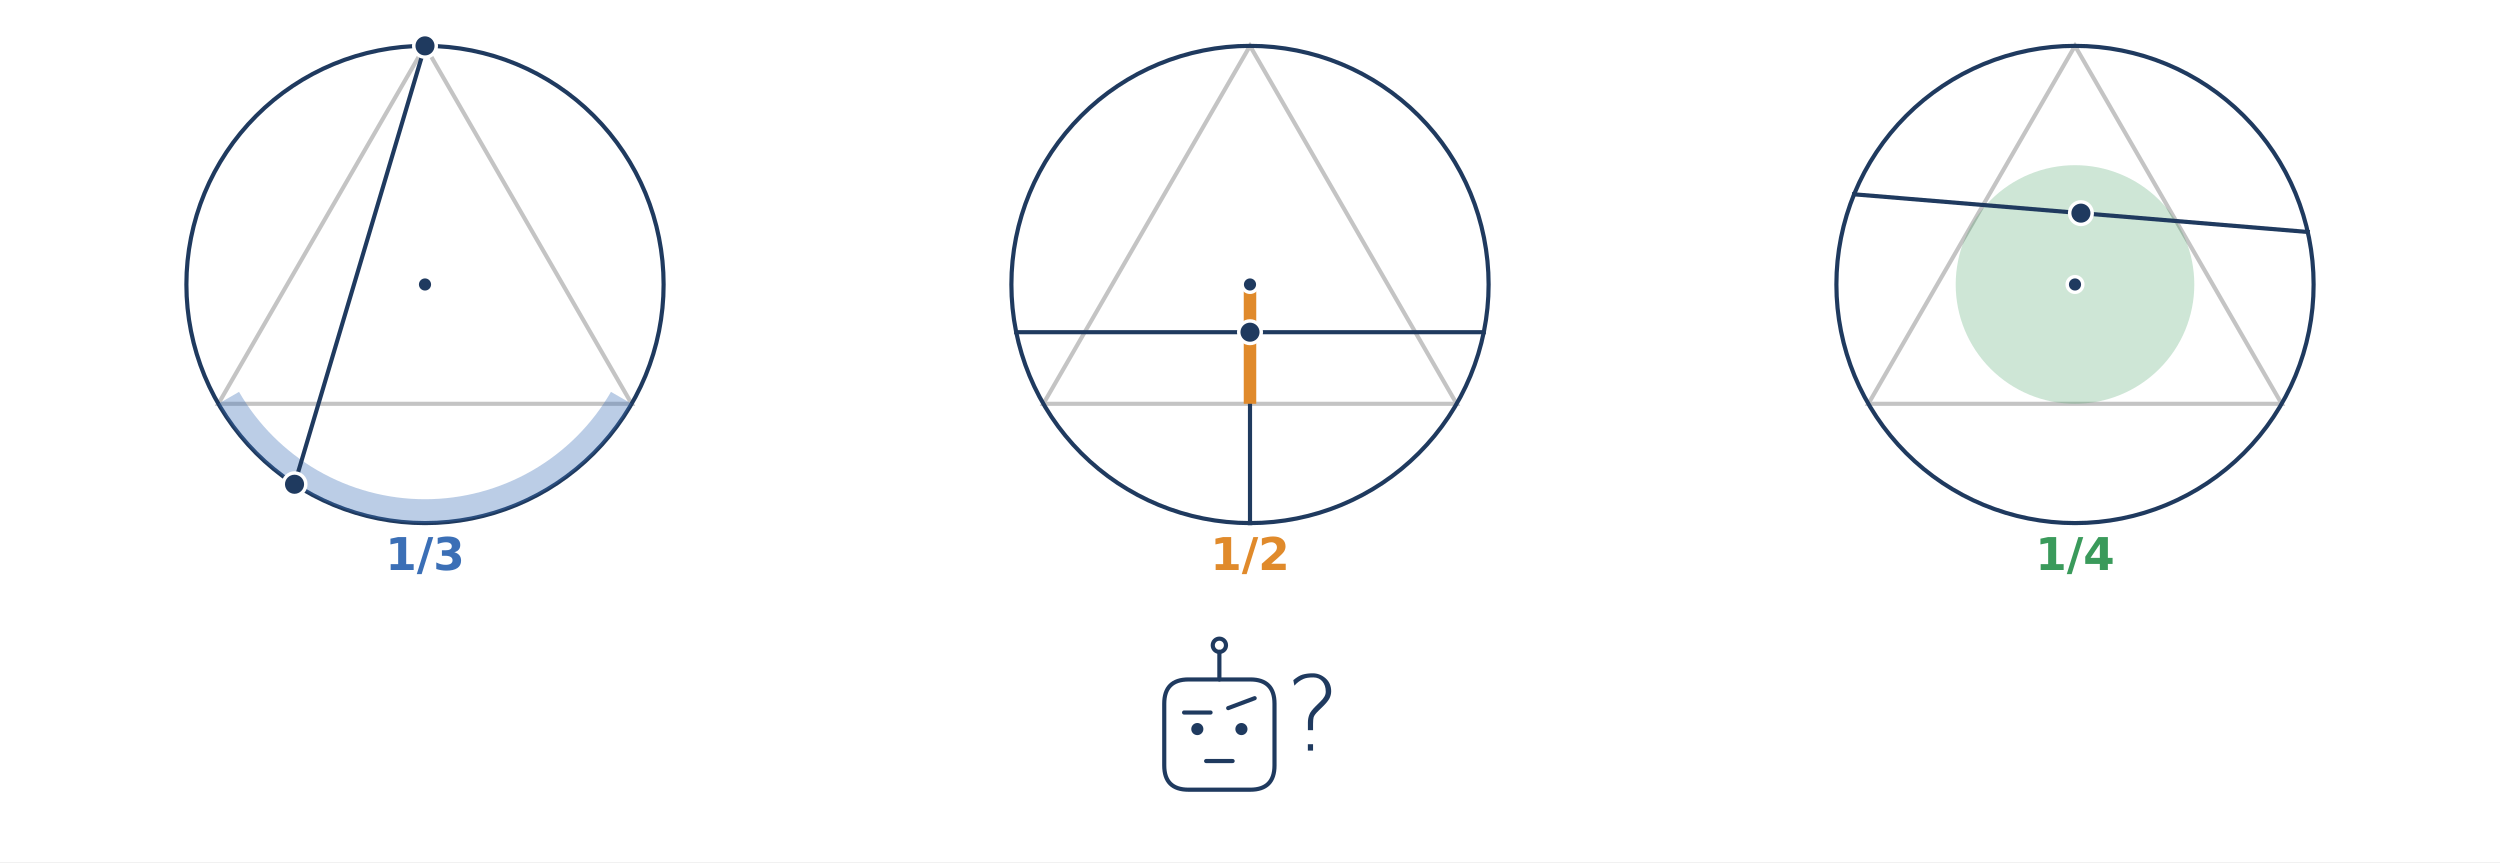
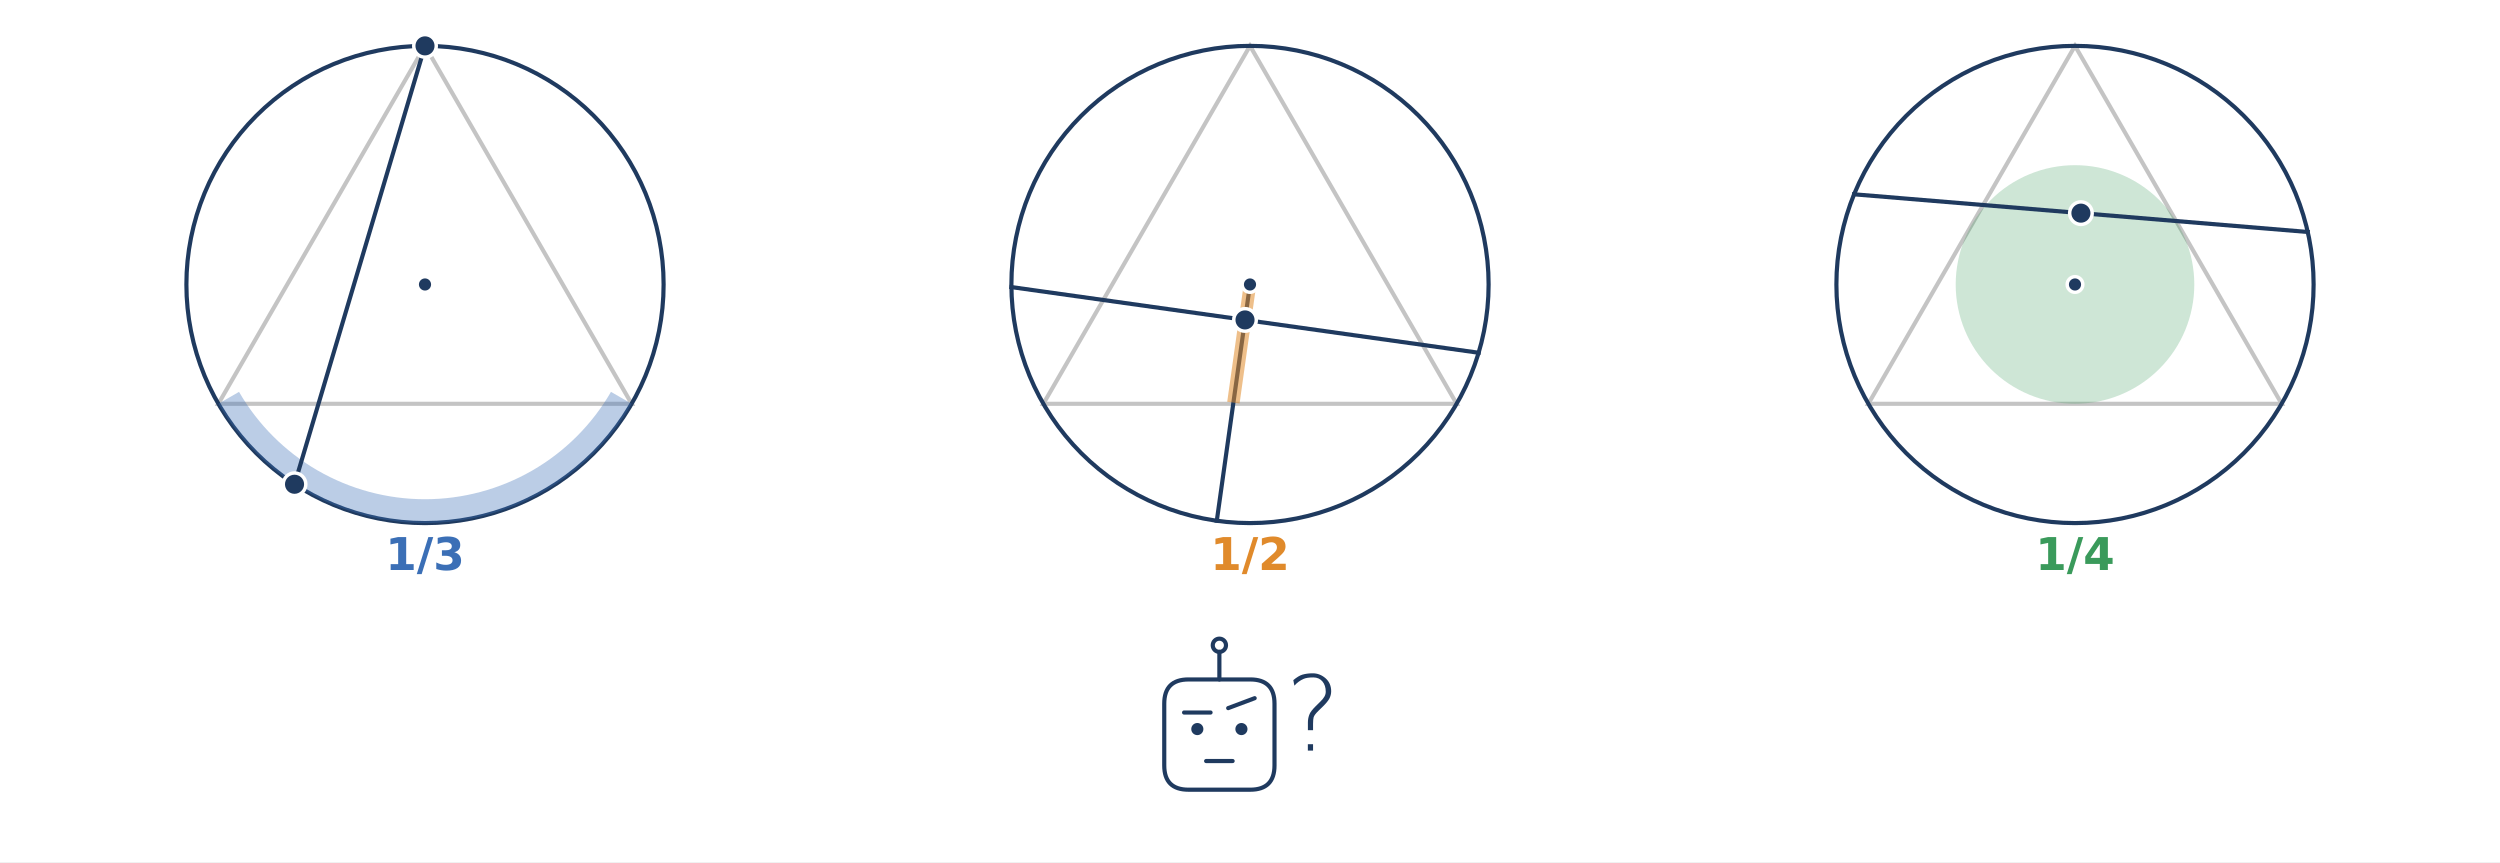
<svg xmlns="http://www.w3.org/2000/svg" xmlns:xlink="http://www.w3.org/1999/xlink" width="720pt" height="248.276pt" viewBox="0 0 720 248.276" version="1.1">
  <defs>
    <style type="text/css">*{stroke-linejoin: round; stroke-linecap: butt}</style>
  </defs>
  <g id="figure_1">
    <g id="patch_1">
      <path d="M 0 248.276  L 720 248.276  L 720 0  L 0 0  z " style="fill: #ffffff" />
    </g>
    <g id="axes_1">
      <g id="patch_2">
-         <path d="M 122.4 13.212  L 62.887 116.291  L 181.913 116.291  L 122.4 13.212  z " clip-path="url(#pfa2dbeb88c)" style="fill: none; stroke: #c4c4c4; stroke-width: 1.2; stroke-linejoin: miter" />
+         <path d="M 122.4 13.212  L 62.887 116.291  L 181.913 116.291  L 122.4 13.212  z " clip-path="url(#p01f27037a0)" style="fill: none; stroke: #c4c4c4; stroke-width: 1.2; stroke-linejoin: miter" />
      </g>
      <g id="patch_3">
-         <path d="M 122.4 150.65  C 140.625 150.65 158.105 143.41 170.992 130.523  C 183.879 117.636 191.119 100.156 191.119 81.931  C 191.119 63.706 183.879 46.226 170.992 33.339  C 158.105 20.453 140.625 13.212 122.4 13.212  C 104.175 13.212 86.695 20.453 73.808 33.339  C 60.921 46.226 53.681 63.706 53.681 81.931  C 53.681 100.156 60.921 117.636 73.808 130.523  C 86.695 143.41 104.175 150.65 122.4 150.65  L 122.4 150.65  z " clip-path="url(#pfa2dbeb88c)" style="fill: none; stroke: #1f3a5f; stroke-width: 1.2; stroke-linejoin: miter" />
+         <path d="M 122.4 150.65  C 140.625 150.65 158.105 143.41 170.992 130.523  C 183.879 117.636 191.119 100.156 191.119 81.931  C 191.119 63.706 183.879 46.226 170.992 33.339  C 158.105 20.453 140.625 13.212 122.4 13.212  C 104.175 13.212 86.695 20.453 73.808 33.339  C 60.921 46.226 53.681 63.706 53.681 81.931  C 53.681 100.156 60.921 117.636 73.808 130.523  C 86.695 143.41 104.175 150.65 122.4 150.65  L 122.4 150.65  z " clip-path="url(#p01f27037a0)" style="fill: none; stroke: #1f3a5f; stroke-width: 1.2; stroke-linejoin: miter" />
      </g>
      <g id="patch_4">
-         <path d="M 62.887 116.291  C 68.918 126.737 77.595 135.413 88.04 141.444  C 98.486 147.475 110.338 150.65 122.4 150.65  C 134.462 150.65 146.314 147.475 156.76 141.444  C 167.205 135.413 175.882 126.737 181.913 116.291  L 175.961 112.855  C 170.533 122.256 162.725 130.065 153.324 135.492  C 143.922 140.92 133.256 143.778 122.4 143.778  C 111.544 143.778 100.878 140.92 91.476 135.492  C 82.075 130.065 74.267 122.256 68.839 112.855  z " clip-path="url(#pfa2dbeb88c)" style="fill: #3b6fb6; opacity: 0.35" />
+         <path d="M 62.887 116.291  C 68.918 126.737 77.595 135.413 88.04 141.444  C 98.486 147.475 110.338 150.65 122.4 150.65  C 134.462 150.65 146.314 147.475 156.76 141.444  C 167.205 135.413 175.882 126.737 181.913 116.291  L 175.961 112.855  C 170.533 122.256 162.725 130.065 153.324 135.492  C 143.922 140.92 133.256 143.778 122.4 143.778  C 111.544 143.778 100.878 140.92 91.476 135.492  C 82.075 130.065 74.267 122.256 68.839 112.855  z " clip-path="url(#p01f27037a0)" style="fill: #3b6fb6; opacity: 0.35" />
      </g>
      <g id="line2d_1">
-         <path d="M 122.4 13.212  L 84.824 139.467  " clip-path="url(#pfa2dbeb88c)" style="fill: none; stroke: #1f3a5f; stroke-width: 1.2; stroke-linecap: square" />
+         <path d="M 122.4 13.212  L 84.824 139.467  " clip-path="url(#p01f27037a0)" style="fill: none; stroke: #1f3a5f; stroke-width: 1.2; stroke-linecap: square" />
      </g>
      <g id="text_1">
        <text style="font-weight: 700; font-size: 13px; font-family: 'DejaVu Sans', 'Bitstream Vera Sans', 'Computer Modern Sans Serif', 'Lucida Grande', 'Verdana', 'Geneva', 'Lucid', 'Arial', 'Helvetica', 'Avant Garde', sans-serif; text-anchor: middle; fill: #3b6fb6" x="122.4" y="164.156" transform="rotate(-0 122.4 164.1556)">1/3</text>
      </g>
      <g id="line2d_2">
        <defs>
-           <path id="m2f6b097a99" d="M 0 3.25  C 0.862 3.25 1.689 2.908 2.298 2.298  C 2.908 1.689 3.25 0.862 3.25 0  C 3.25 -0.862 2.908 -1.689 2.298 -2.298  C 1.689 -2.908 0.862 -3.25 0 -3.25  C -0.862 -3.25 -1.689 -2.908 -2.298 -2.298  C -2.908 -1.689 -3.25 -0.862 -3.25 0  C -3.25 0.862 -2.908 1.689 -2.298 2.298  C -1.689 2.908 -0.862 3.25 0 3.25  z " style="stroke: #ffffff" />
+           <path id="mf650856256" d="M 0 3.25  C 0.862 3.25 1.689 2.908 2.298 2.298  C 2.908 1.689 3.25 0.862 3.25 0  C 3.25 -0.862 2.908 -1.689 2.298 -2.298  C 1.689 -2.908 0.862 -3.25 0 -3.25  C -0.862 -3.25 -1.689 -2.908 -2.298 -2.298  C -2.908 -1.689 -3.25 -0.862 -3.25 0  C -3.25 0.862 -2.908 1.689 -2.298 2.298  C -1.689 2.908 -0.862 3.25 0 3.25  z " style="stroke: #ffffff" />
        </defs>
-         <g clip-path="url(#pfa2dbeb88c)">
-           <use xlink:href="#m2f6b097a99" x="122.4" y="13.212" style="fill: #1f3a5f; stroke: #ffffff" />
+         <g clip-path="url(#p01f27037a0)">
+           <use xlink:href="#mf650856256" x="122.4" y="13.212" style="fill: #1f3a5f; stroke: #ffffff" />
        </g>
      </g>
      <g id="line2d_3">
-         <g clip-path="url(#pfa2dbeb88c)">
-           <use xlink:href="#m2f6b097a99" x="84.824" y="139.467" style="fill: #1f3a5f; stroke: #ffffff" />
+         <g clip-path="url(#p01f27037a0)">
+           <use xlink:href="#mf650856256" x="84.824" y="139.467" style="fill: #1f3a5f; stroke: #ffffff" />
        </g>
      </g>
      <g id="line2d_4">
        <defs>
-           <path id="ma43f6efb49" d="M 0 2.25  C 0.597 2.25 1.169 2.013 1.591 1.591  C 2.013 1.169 2.25 0.597 2.25 0  C 2.25 -0.597 2.013 -1.169 1.591 -1.591  C 1.169 -2.013 0.597 -2.25 0 -2.25  C -0.597 -2.25 -1.169 -2.013 -1.591 -1.591  C -2.013 -1.169 -2.25 -0.597 -2.25 0  C -2.25 0.597 -2.013 1.169 -1.591 1.591  C -1.169 2.013 -0.597 2.25 0 2.25  z " style="stroke: #ffffff" />
+           <path id="m98c4fdd548" d="M 0 2.25  C 0.597 2.25 1.169 2.013 1.591 1.591  C 2.013 1.169 2.25 0.597 2.25 0  C 2.25 -0.597 2.013 -1.169 1.591 -1.591  C 1.169 -2.013 0.597 -2.25 0 -2.25  C -0.597 -2.25 -1.169 -2.013 -1.591 -1.591  C -2.013 -1.169 -2.25 -0.597 -2.25 0  C -2.25 0.597 -2.013 1.169 -1.591 1.591  C -1.169 2.013 -0.597 2.25 0 2.25  z " style="stroke: #ffffff" />
        </defs>
-         <g clip-path="url(#pfa2dbeb88c)">
-           <use xlink:href="#ma43f6efb49" x="122.4" y="81.931" style="fill: #1f3a5f; stroke: #ffffff" />
+         <g clip-path="url(#p01f27037a0)">
+           <use xlink:href="#m98c4fdd548" x="122.4" y="81.931" style="fill: #1f3a5f; stroke: #ffffff" />
        </g>
      </g>
    </g>
    <g id="axes_2">
      <g id="patch_5">
-         <path d="M 360 13.212  L 300.487 116.291  L 419.513 116.291  L 360 13.212  z " clip-path="url(#pd4ca74a776)" style="fill: none; stroke: #c4c4c4; stroke-width: 1.2; stroke-linejoin: miter" />
+         <path d="M 360 13.212  L 300.487 116.291  L 419.513 116.291  L 360 13.212  z " clip-path="url(#p213c8f1050)" style="fill: none; stroke: #c4c4c4; stroke-width: 1.2; stroke-linejoin: miter" />
      </g>
      <g id="patch_6">
-         <path d="M 360 150.65  C 378.225 150.65 395.705 143.41 408.592 130.523  C 421.479 117.636 428.719 100.156 428.719 81.931  C 428.719 63.706 421.479 46.226 408.592 33.339  C 395.705 20.453 378.225 13.212 360 13.212  C 341.775 13.212 324.295 20.453 311.408 33.339  C 298.521 46.226 291.281 63.706 291.281 81.931  C 291.281 100.156 298.521 117.636 311.408 130.523  C 324.295 143.41 341.775 150.65 360 150.65  L 360 150.65  z " clip-path="url(#pd4ca74a776)" style="fill: none; stroke: #1f3a5f; stroke-width: 1.2; stroke-linejoin: miter" />
+         <path d="M 360 150.65  C 378.225 150.65 395.705 143.41 408.592 130.523  C 421.479 117.636 428.719 100.156 428.719 81.931  C 428.719 63.706 421.479 46.226 408.592 33.339  C 395.705 20.453 378.225 13.212 360 13.212  C 341.775 13.212 324.295 20.453 311.408 33.339  C 298.521 46.226 291.281 63.706 291.281 81.931  C 291.281 100.156 298.521 117.636 311.408 130.523  C 324.295 143.41 341.775 150.65 360 150.65  L 360 150.65  z " clip-path="url(#p213c8f1050)" style="fill: none; stroke: #1f3a5f; stroke-width: 1.2; stroke-linejoin: miter" />
      </g>
      <g id="line2d_5">
-         <path d="M 360 81.931  L 360 150.65  " clip-path="url(#pd4ca74a776)" style="fill: none; stroke: #1f3a5f; stroke-width: 1.2; stroke-linecap: square" />
+         <path d="M 360 81.931  L 350.436 149.981  " clip-path="url(#p213c8f1050)" style="fill: none; stroke: #1f3a5f; stroke-width: 1.2; stroke-linecap: square" />
      </g>
      <g id="line2d_6">
-         <path d="M 427.331 95.675  L 292.669 95.675  " clip-path="url(#pd4ca74a776)" style="fill: none; stroke: #1f3a5f; stroke-width: 1.2; stroke-linecap: square" />
+         <path d="M 425.846 101.594  L 291.285 82.683  " clip-path="url(#p213c8f1050)" style="fill: none; stroke: #1f3a5f; stroke-width: 1.2; stroke-linecap: square" />
      </g>
      <g id="line2d_7">
-         <path d="M 360 81.931  L 360 116.291  " clip-path="url(#pd4ca74a776)" style="fill: none; stroke: #e08a2b; stroke-width: 3.6" />
+         <path d="M 360 81.931  L 355.218 115.956  " clip-path="url(#p213c8f1050)" style="fill: none; stroke: #e08a2b; stroke-opacity: 0.55; stroke-width: 3.6" />
      </g>
      <g id="text_2">
        <text style="font-weight: 700; font-size: 13px; font-family: 'DejaVu Sans', 'Bitstream Vera Sans', 'Computer Modern Sans Serif', 'Lucida Grande', 'Verdana', 'Geneva', 'Lucid', 'Arial', 'Helvetica', 'Avant Garde', sans-serif; text-anchor: middle; fill: #e08a2b" x="360" y="164.156" transform="rotate(-0 360 164.1556)">1/2</text>
      </g>
      <g id="line2d_8">
-         <g clip-path="url(#pd4ca74a776)">
-           <use xlink:href="#m2f6b097a99" x="360" y="95.675" style="fill: #1f3a5f; stroke: #ffffff" />
+         <g clip-path="url(#p213c8f1050)">
+           <use xlink:href="#mf650856256" x="358.565" y="92.139" style="fill: #1f3a5f; stroke: #ffffff" />
        </g>
      </g>
      <g id="line2d_9">
-         <g clip-path="url(#pd4ca74a776)">
-           <use xlink:href="#ma43f6efb49" x="360" y="81.931" style="fill: #1f3a5f; stroke: #ffffff" />
+         <g clip-path="url(#p213c8f1050)">
+           <use xlink:href="#m98c4fdd548" x="360" y="81.931" style="fill: #1f3a5f; stroke: #ffffff" />
        </g>
      </g>
    </g>
    <g id="axes_3">
      <g id="patch_7">
-         <path d="M 597.6 13.212  L 538.087 116.291  L 657.113 116.291  L 597.6 13.212  z " clip-path="url(#p1f6731e001)" style="fill: none; stroke: #c4c4c4; stroke-width: 1.2; stroke-linejoin: miter" />
+         <path d="M 597.6 13.212  L 538.087 116.291  L 657.113 116.291  L 597.6 13.212  z " clip-path="url(#pc824557542)" style="fill: none; stroke: #c4c4c4; stroke-width: 1.2; stroke-linejoin: miter" />
      </g>
      <g id="patch_8">
-         <path d="M 597.6 150.65  C 615.825 150.65 633.305 143.41 646.192 130.523  C 659.079 117.636 666.319 100.156 666.319 81.931  C 666.319 63.706 659.079 46.226 646.192 33.339  C 633.305 20.453 615.825 13.212 597.6 13.212  C 579.375 13.212 561.895 20.453 549.008 33.339  C 536.121 46.226 528.881 63.706 528.881 81.931  C 528.881 100.156 536.121 117.636 549.008 130.523  C 561.895 143.41 579.375 150.65 597.6 150.65  L 597.6 150.65  z " clip-path="url(#p1f6731e001)" style="fill: none; stroke: #1f3a5f; stroke-width: 1.2; stroke-linejoin: miter" />
+         <path d="M 597.6 150.65  C 615.825 150.65 633.305 143.41 646.192 130.523  C 659.079 117.636 666.319 100.156 666.319 81.931  C 666.319 63.706 659.079 46.226 646.192 33.339  C 633.305 20.453 615.825 13.212 597.6 13.212  C 579.375 13.212 561.895 20.453 549.008 33.339  C 536.121 46.226 528.881 63.706 528.881 81.931  C 528.881 100.156 536.121 117.636 549.008 130.523  C 561.895 143.41 579.375 150.65 597.6 150.65  L 597.6 150.65  z " clip-path="url(#pc824557542)" style="fill: none; stroke: #1f3a5f; stroke-width: 1.2; stroke-linejoin: miter" />
      </g>
      <g id="patch_9">
-         <path d="M 597.6 116.291  C 606.712 116.291 615.453 112.67 621.896 106.227  C 628.339 99.784 631.96 91.043 631.96 81.931  C 631.96 72.819 628.339 64.078 621.896 57.635  C 615.453 51.192 606.712 47.571 597.6 47.571  C 588.488 47.571 579.747 51.192 573.304 57.635  C 566.861 64.078 563.24 72.819 563.24 81.931  C 563.24 91.043 566.861 99.784 573.304 106.227  C 579.747 112.67 588.488 116.291 597.6 116.291  z " clip-path="url(#p1f6731e001)" style="fill: #3a9a5b; opacity: 0.25" />
+         <path d="M 597.6 116.291  C 606.712 116.291 615.453 112.67 621.896 106.227  C 628.339 99.784 631.96 91.043 631.96 81.931  C 631.96 72.819 628.339 64.078 621.896 57.635  C 615.453 51.192 606.712 47.571 597.6 47.571  C 588.488 47.571 579.747 51.192 573.304 57.635  C 566.861 64.078 563.24 72.819 563.24 81.931  C 563.24 91.043 566.861 99.784 573.304 106.227  C 579.747 112.67 588.488 116.291 597.6 116.291  z " clip-path="url(#pc824557542)" style="fill: #3a9a5b; opacity: 0.25" />
      </g>
      <g id="line2d_10">
-         <path d="M 533.978 55.96  L 664.635 66.812  " clip-path="url(#p1f6731e001)" style="fill: none; stroke: #1f3a5f; stroke-width: 1.2; stroke-linecap: square" />
+         <path d="M 533.978 55.96  L 664.635 66.812  " clip-path="url(#pc824557542)" style="fill: none; stroke: #1f3a5f; stroke-width: 1.2; stroke-linecap: square" />
      </g>
      <g id="text_3">
        <text style="font-weight: 700; font-size: 13px; font-family: 'DejaVu Sans', 'Bitstream Vera Sans', 'Computer Modern Sans Serif', 'Lucida Grande', 'Verdana', 'Geneva', 'Lucid', 'Arial', 'Helvetica', 'Avant Garde', sans-serif; text-anchor: middle; fill: #3a9a5b" x="597.6" y="164.156" transform="rotate(-0 597.6 164.1556)">1/4</text>
      </g>
      <g id="line2d_11">
-         <g clip-path="url(#p1f6731e001)">
-           <use xlink:href="#m2f6b097a99" x="599.307" y="61.386" style="fill: #1f3a5f; stroke: #ffffff" />
+         <g clip-path="url(#pc824557542)">
+           <use xlink:href="#mf650856256" x="599.307" y="61.386" style="fill: #1f3a5f; stroke: #ffffff" />
        </g>
      </g>
      <g id="line2d_12">
-         <g clip-path="url(#p1f6731e001)">
-           <use xlink:href="#ma43f6efb49" x="597.6" y="81.931" style="fill: #1f3a5f; stroke: #ffffff" />
+         <g clip-path="url(#pc824557542)">
+           <use xlink:href="#m98c4fdd548" x="597.6" y="81.931" style="fill: #1f3a5f; stroke: #ffffff" />
        </g>
      </g>
    </g>
    <g id="axes_4">
      <g id="patch_10">
-         <path d="M 342.289 227.434  L 360.071 227.434  Q 367.056 227.434 367.056 220.448  L 367.056 202.666  Q 367.056 195.681 360.071 195.681  L 342.289 195.681  Q 335.303 195.681 335.303 202.666  L 335.303 220.448  Q 335.303 227.434 342.289 227.434  L 342.289 227.434  z " clip-path="url(#p0c9cd09e37)" style="fill: none; stroke: #1f3a5f; stroke-width: 1.2; stroke-linejoin: miter" />
+         <path d="M 342.289 227.434  L 360.071 227.434  Q 367.056 227.434 367.056 220.448  L 367.056 202.666  Q 367.056 195.681 360.071 195.681  L 342.289 195.681  Q 335.303 195.681 335.303 202.666  L 335.303 220.448  Q 335.303 227.434 342.289 227.434  L 342.289 227.434  z " clip-path="url(#p795d1d9733)" style="fill: none; stroke: #1f3a5f; stroke-width: 1.2; stroke-linejoin: miter" />
      </g>
      <g id="patch_11">
-         <path d="M 344.829 211.716  C 345.292 211.716 345.736 211.532 346.064 211.204  C 346.391 210.877 346.575 210.433 346.575 209.97  C 346.575 209.506 346.391 209.062 346.064 208.735  C 345.736 208.407 345.292 208.223 344.829 208.223  C 344.366 208.223 343.922 208.407 343.594 208.735  C 343.267 209.062 343.083 209.506 343.083 209.97  C 343.083 210.433 343.267 210.877 343.594 211.204  C 343.922 211.532 344.366 211.716 344.829 211.716  z " clip-path="url(#p0c9cd09e37)" style="fill: #1f3a5f" />
+         <path d="M 344.829 211.716  C 345.292 211.716 345.736 211.532 346.064 211.204  C 346.391 210.877 346.575 210.433 346.575 209.97  C 346.575 209.506 346.391 209.062 346.064 208.735  C 345.736 208.407 345.292 208.223 344.829 208.223  C 344.366 208.223 343.922 208.407 343.594 208.735  C 343.267 209.062 343.083 209.506 343.083 209.97  C 343.083 210.433 343.267 210.877 343.594 211.204  C 343.922 211.532 344.366 211.716 344.829 211.716  z " clip-path="url(#p795d1d9733)" style="fill: #1f3a5f" />
      </g>
      <g id="patch_12">
-         <path d="M 357.53 211.716  C 357.993 211.716 358.438 211.532 358.765 211.204  C 359.093 210.877 359.277 210.433 359.277 209.97  C 359.277 209.506 359.093 209.062 358.765 208.735  C 358.438 208.407 357.993 208.223 357.53 208.223  C 357.067 208.223 356.623 208.407 356.295 208.735  C 355.968 209.062 355.784 209.506 355.784 209.97  C 355.784 210.433 355.968 210.877 356.295 211.204  C 356.623 211.532 357.067 211.716 357.53 211.716  z " clip-path="url(#p0c9cd09e37)" style="fill: #1f3a5f" />
+         <path d="M 357.53 211.716  C 357.993 211.716 358.438 211.532 358.765 211.204  C 359.093 210.877 359.277 210.433 359.277 209.97  C 359.277 209.506 359.093 209.062 358.765 208.735  C 358.438 208.407 357.993 208.223 357.53 208.223  C 357.067 208.223 356.623 208.407 356.295 208.735  C 355.968 209.062 355.784 209.506 355.784 209.97  C 355.784 210.433 355.968 210.877 356.295 211.204  C 356.623 211.532 357.067 211.716 357.53 211.716  z " clip-path="url(#p795d1d9733)" style="fill: #1f3a5f" />
      </g>
      <g id="patch_13">
-         <path d="M 351.18 187.742  C 351.685 187.742 352.17 187.542 352.527 187.184  C 352.884 186.827 353.085 186.342 353.085 185.837  C 353.085 185.332 352.884 184.847 352.527 184.49  C 352.17 184.133 351.685 183.932 351.18 183.932  C 350.674 183.932 350.19 184.133 349.832 184.49  C 349.475 184.847 349.274 185.332 349.274 185.837  C 349.274 186.342 349.475 186.827 349.832 187.184  C 350.19 187.542 350.674 187.742 351.18 187.742  L 351.18 187.742  z " clip-path="url(#p0c9cd09e37)" style="fill: none; stroke: #1f3a5f; stroke-width: 1.2; stroke-linejoin: miter" />
+         <path d="M 351.18 187.742  C 351.685 187.742 352.17 187.542 352.527 187.184  C 352.884 186.827 353.085 186.342 353.085 185.837  C 353.085 185.332 352.884 184.847 352.527 184.49  C 352.17 184.133 351.685 183.932 351.18 183.932  C 350.674 183.932 350.19 184.133 349.832 184.49  C 349.475 184.847 349.274 185.332 349.274 185.837  C 349.274 186.342 349.475 186.827 349.832 187.184  C 350.19 187.542 350.674 187.742 351.18 187.742  L 351.18 187.742  z " clip-path="url(#p795d1d9733)" style="fill: none; stroke: #1f3a5f; stroke-width: 1.2; stroke-linejoin: miter" />
      </g>
      <g id="line2d_13">
-         <path d="M 341.019 205.207  L 348.639 205.207  " clip-path="url(#p0c9cd09e37)" style="fill: none; stroke: #1f3a5f; stroke-width: 1.2; stroke-linecap: round" />
+         <path d="M 341.019 205.207  L 348.639 205.207  " clip-path="url(#p795d1d9733)" style="fill: none; stroke: #1f3a5f; stroke-width: 1.2; stroke-linecap: round" />
      </g>
      <g id="line2d_14">
-         <path d="M 353.72 203.936  L 361.341 201.079  " clip-path="url(#p0c9cd09e37)" style="fill: none; stroke: #1f3a5f; stroke-width: 1.2; stroke-linecap: round" />
+         <path d="M 353.72 203.936  L 361.341 201.079  " clip-path="url(#p795d1d9733)" style="fill: none; stroke: #1f3a5f; stroke-width: 1.2; stroke-linecap: round" />
      </g>
      <g id="line2d_15">
-         <path d="M 347.369 219.178  L 354.99 219.178  " clip-path="url(#p0c9cd09e37)" style="fill: none; stroke: #1f3a5f; stroke-width: 1.2; stroke-linecap: round" />
+         <path d="M 347.369 219.178  L 354.99 219.178  " clip-path="url(#p795d1d9733)" style="fill: none; stroke: #1f3a5f; stroke-width: 1.2; stroke-linecap: round" />
      </g>
      <g id="line2d_16">
-         <path d="M 351.18 195.681  L 351.18 187.742  " clip-path="url(#p0c9cd09e37)" style="fill: none; stroke: #1f3a5f; stroke-width: 1.2; stroke-linecap: round" />
+         <path d="M 351.18 195.681  L 351.18 187.742  " clip-path="url(#p795d1d9733)" style="fill: none; stroke: #1f3a5f; stroke-width: 1.2; stroke-linecap: round" />
      </g>
      <g id="text_4">
        <text style="font-weight: 200; font-size: 30px; font-family: 'DejaVu Sans', 'Bitstream Vera Sans', 'Computer Modern Sans Serif', 'Lucida Grande', 'Verdana', 'Geneva', 'Lucid', 'Arial', 'Helvetica', 'Avant Garde', sans-serif; text-anchor: middle; fill: #1f3a5f" x="378.17" y="216.175" transform="rotate(-0 378.1699 216.1748)">?</text>
      </g>
    </g>
  </g>
  <defs>
-     <clipPath id="pfa2dbeb88c">
+     <clipPath id="p01f27037a0">
      <rect x="45.434" y="4.966" width="153.931" height="153.931" />
    </clipPath>
-     <clipPath id="pd4ca74a776">
+     <clipPath id="p213c8f1050">
      <rect x="283.034" y="4.966" width="153.931" height="153.931" />
    </clipPath>
-     <clipPath id="p1f6731e001">
+     <clipPath id="pc824557542">
      <rect x="520.634" y="4.966" width="153.931" height="153.931" />
    </clipPath>
-     <clipPath id="p0c9cd09e37">
+     <clipPath id="p795d1d9733">
      <rect x="319.426" y="176.276" width="81.147" height="67.034" />
    </clipPath>
  </defs>
</svg>
